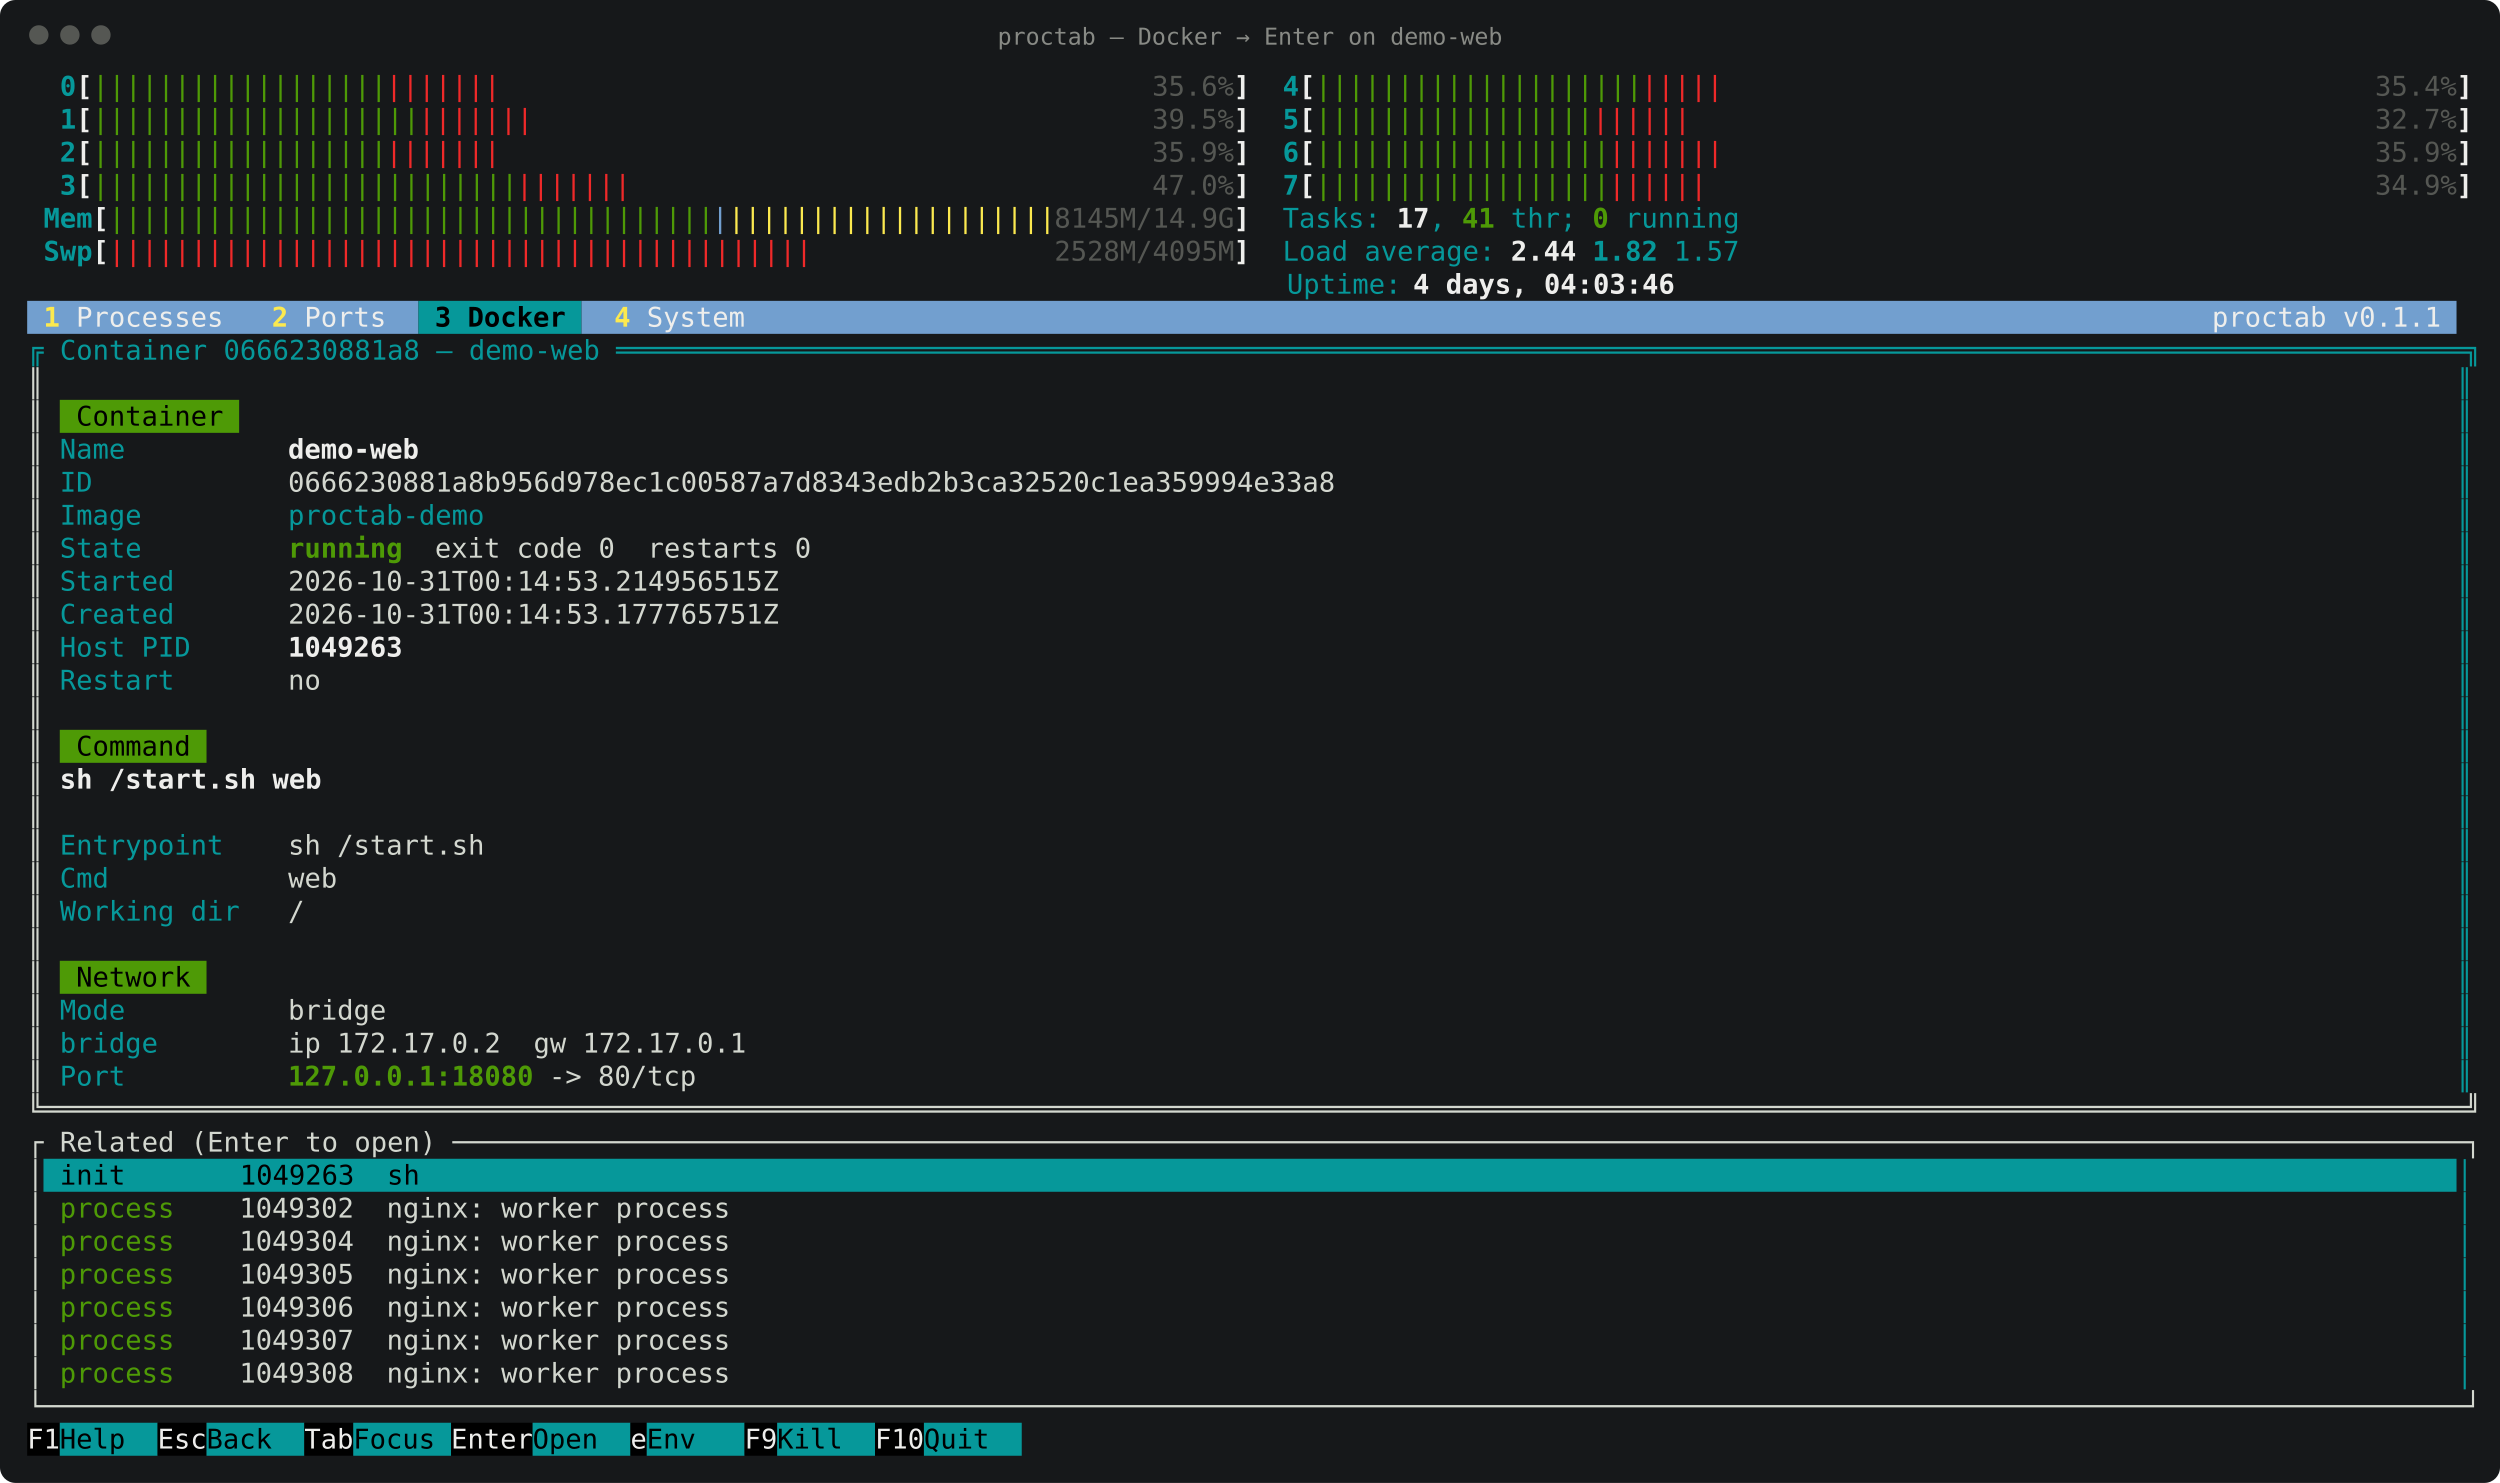
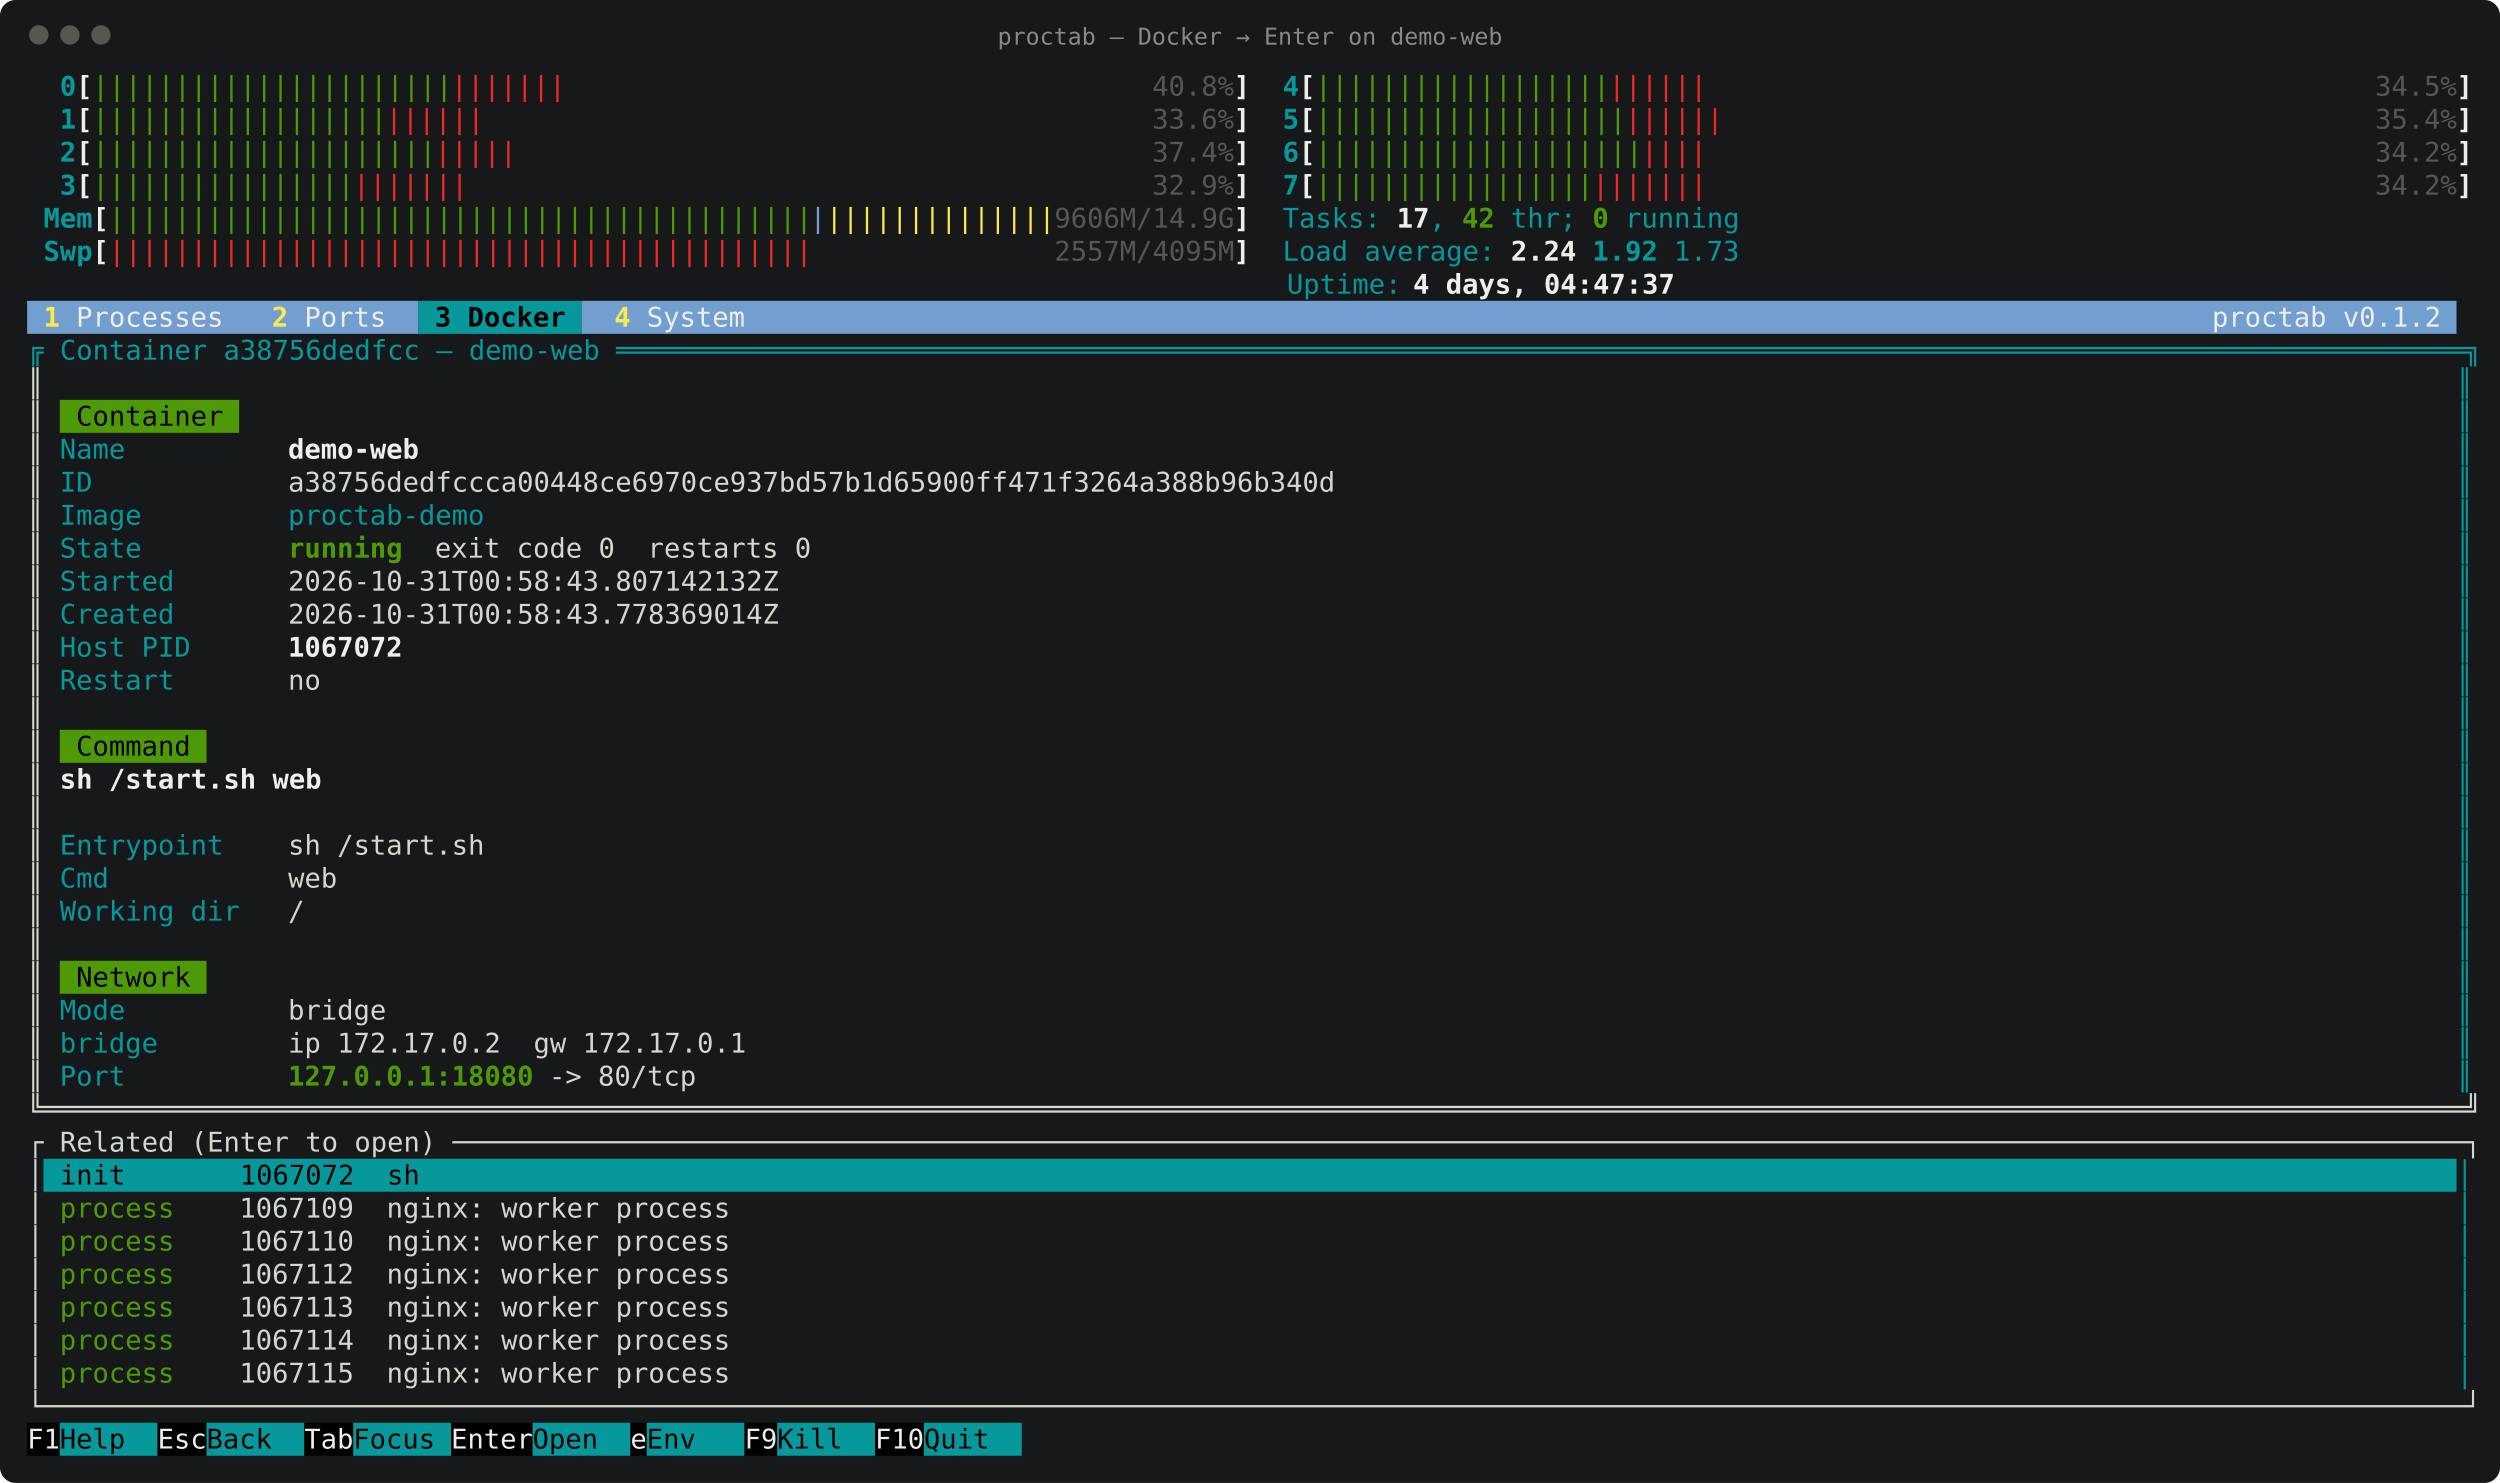
<svg xmlns="http://www.w3.org/2000/svg" width="1288" height="764" viewBox="0 0 1288 764" font-family="DejaVu Sans Mono, Menlo, Consolas, monospace" font-size="14">
  <rect width="100%" height="100%" rx="8" fill="#16181a" />
  <circle cx="20" cy="18" r="5" fill="#555753" />
  <circle cx="36" cy="18" r="5" fill="#555753" />
  <circle cx="52" cy="18" r="5" fill="#555753" />
  <text x="644.0" y="23" fill="#888a85" text-anchor="middle" font-size="12">proctab — Docker → Enter on demo-web</text>
  <text x="22.4" y="49.3" fill="#06989a" font-weight="bold" textLength="16.8" lengthAdjust="spacingAndGlyphs" xml:space="preserve"> 0</text>
  <text x="39.2" y="49.3" fill="#eeeeec" font-weight="bold" textLength="8.4" lengthAdjust="spacingAndGlyphs" xml:space="preserve">[</text>
-   <text x="47.6" y="49.3" fill="#4e9a06" textLength="151.2" lengthAdjust="spacingAndGlyphs" xml:space="preserve">||||||||||||||||||</text>
-   <text x="198.8" y="49.3" fill="#ef2929" textLength="58.8" lengthAdjust="spacingAndGlyphs" xml:space="preserve">|||||||</text>
-   <text x="593.6" y="49.3" fill="#555753" textLength="42.0" lengthAdjust="spacingAndGlyphs" xml:space="preserve">35.6%</text>
+   <text x="47.6" y="49.3" fill="#4e9a06" textLength="184.8" lengthAdjust="spacingAndGlyphs" xml:space="preserve">||||||||||||||||||||||</text>
+   <text x="232.4" y="49.3" fill="#ef2929" textLength="58.8" lengthAdjust="spacingAndGlyphs" xml:space="preserve">|||||||</text>
+   <text x="593.6" y="49.3" fill="#555753" textLength="42.0" lengthAdjust="spacingAndGlyphs" xml:space="preserve">40.8%</text>
  <text x="635.6" y="49.3" fill="#eeeeec" font-weight="bold" textLength="8.4" lengthAdjust="spacingAndGlyphs" xml:space="preserve">]</text>
  <text x="652.4" y="49.3" fill="#06989a" font-weight="bold" textLength="16.8" lengthAdjust="spacingAndGlyphs" xml:space="preserve"> 4</text>
  <text x="669.2" y="49.3" fill="#eeeeec" font-weight="bold" textLength="8.4" lengthAdjust="spacingAndGlyphs" xml:space="preserve">[</text>
-   <text x="677.6" y="49.3" fill="#4e9a06" textLength="168.0" lengthAdjust="spacingAndGlyphs" xml:space="preserve">||||||||||||||||||||</text>
-   <text x="845.6" y="49.3" fill="#ef2929" textLength="42.0" lengthAdjust="spacingAndGlyphs" xml:space="preserve">|||||</text>
-   <text x="1223.6" y="49.3" fill="#555753" textLength="42.0" lengthAdjust="spacingAndGlyphs" xml:space="preserve">35.4%</text>
+   <text x="677.6" y="49.3" fill="#4e9a06" textLength="151.2" lengthAdjust="spacingAndGlyphs" xml:space="preserve">||||||||||||||||||</text>
+   <text x="828.8" y="49.3" fill="#ef2929" textLength="50.4" lengthAdjust="spacingAndGlyphs" xml:space="preserve">||||||</text>
+   <text x="1223.6" y="49.3" fill="#555753" textLength="42.0" lengthAdjust="spacingAndGlyphs" xml:space="preserve">34.5%</text>
  <text x="1265.6" y="49.3" fill="#eeeeec" font-weight="bold" textLength="8.4" lengthAdjust="spacingAndGlyphs" xml:space="preserve">]</text>
  <text x="22.4" y="66.3" fill="#06989a" font-weight="bold" textLength="16.8" lengthAdjust="spacingAndGlyphs" xml:space="preserve"> 1</text>
  <text x="39.2" y="66.3" fill="#eeeeec" font-weight="bold" textLength="8.4" lengthAdjust="spacingAndGlyphs" xml:space="preserve">[</text>
-   <text x="47.6" y="66.3" fill="#4e9a06" textLength="168.0" lengthAdjust="spacingAndGlyphs" xml:space="preserve">||||||||||||||||||||</text>
-   <text x="215.6" y="66.3" fill="#ef2929" textLength="58.8" lengthAdjust="spacingAndGlyphs" xml:space="preserve">|||||||</text>
-   <text x="593.6" y="66.3" fill="#555753" textLength="42.0" lengthAdjust="spacingAndGlyphs" xml:space="preserve">39.5%</text>
+   <text x="47.6" y="66.3" fill="#4e9a06" textLength="151.2" lengthAdjust="spacingAndGlyphs" xml:space="preserve">||||||||||||||||||</text>
+   <text x="198.8" y="66.3" fill="#ef2929" textLength="50.4" lengthAdjust="spacingAndGlyphs" xml:space="preserve">||||||</text>
+   <text x="593.6" y="66.3" fill="#555753" textLength="42.0" lengthAdjust="spacingAndGlyphs" xml:space="preserve">33.6%</text>
  <text x="635.6" y="66.3" fill="#eeeeec" font-weight="bold" textLength="8.4" lengthAdjust="spacingAndGlyphs" xml:space="preserve">]</text>
  <text x="652.4" y="66.3" fill="#06989a" font-weight="bold" textLength="16.8" lengthAdjust="spacingAndGlyphs" xml:space="preserve"> 5</text>
  <text x="669.2" y="66.3" fill="#eeeeec" font-weight="bold" textLength="8.4" lengthAdjust="spacingAndGlyphs" xml:space="preserve">[</text>
-   <text x="677.6" y="66.3" fill="#4e9a06" textLength="142.8" lengthAdjust="spacingAndGlyphs" xml:space="preserve">|||||||||||||||||</text>
-   <text x="820.4" y="66.3" fill="#ef2929" textLength="50.4" lengthAdjust="spacingAndGlyphs" xml:space="preserve">||||||</text>
-   <text x="1223.6" y="66.3" fill="#555753" textLength="42.0" lengthAdjust="spacingAndGlyphs" xml:space="preserve">32.7%</text>
+   <text x="677.6" y="66.3" fill="#4e9a06" textLength="159.6" lengthAdjust="spacingAndGlyphs" xml:space="preserve">|||||||||||||||||||</text>
+   <text x="837.2" y="66.3" fill="#ef2929" textLength="50.4" lengthAdjust="spacingAndGlyphs" xml:space="preserve">||||||</text>
+   <text x="1223.6" y="66.3" fill="#555753" textLength="42.0" lengthAdjust="spacingAndGlyphs" xml:space="preserve">35.4%</text>
  <text x="1265.6" y="66.3" fill="#eeeeec" font-weight="bold" textLength="8.4" lengthAdjust="spacingAndGlyphs" xml:space="preserve">]</text>
  <text x="22.4" y="83.3" fill="#06989a" font-weight="bold" textLength="16.8" lengthAdjust="spacingAndGlyphs" xml:space="preserve"> 2</text>
  <text x="39.2" y="83.3" fill="#eeeeec" font-weight="bold" textLength="8.4" lengthAdjust="spacingAndGlyphs" xml:space="preserve">[</text>
-   <text x="47.6" y="83.3" fill="#4e9a06" textLength="151.2" lengthAdjust="spacingAndGlyphs" xml:space="preserve">||||||||||||||||||</text>
-   <text x="198.8" y="83.3" fill="#ef2929" textLength="58.8" lengthAdjust="spacingAndGlyphs" xml:space="preserve">|||||||</text>
-   <text x="593.6" y="83.3" fill="#555753" textLength="42.0" lengthAdjust="spacingAndGlyphs" xml:space="preserve">35.9%</text>
+   <text x="47.6" y="83.3" fill="#4e9a06" textLength="176.4" lengthAdjust="spacingAndGlyphs" xml:space="preserve">|||||||||||||||||||||</text>
+   <text x="224.0" y="83.3" fill="#ef2929" textLength="42.0" lengthAdjust="spacingAndGlyphs" xml:space="preserve">|||||</text>
+   <text x="593.6" y="83.3" fill="#555753" textLength="42.0" lengthAdjust="spacingAndGlyphs" xml:space="preserve">37.4%</text>
  <text x="635.6" y="83.3" fill="#eeeeec" font-weight="bold" textLength="8.4" lengthAdjust="spacingAndGlyphs" xml:space="preserve">]</text>
  <text x="652.4" y="83.3" fill="#06989a" font-weight="bold" textLength="16.8" lengthAdjust="spacingAndGlyphs" xml:space="preserve"> 6</text>
  <text x="669.2" y="83.3" fill="#eeeeec" font-weight="bold" textLength="8.4" lengthAdjust="spacingAndGlyphs" xml:space="preserve">[</text>
-   <text x="677.6" y="83.3" fill="#4e9a06" textLength="151.2" lengthAdjust="spacingAndGlyphs" xml:space="preserve">||||||||||||||||||</text>
-   <text x="828.8" y="83.3" fill="#ef2929" textLength="58.8" lengthAdjust="spacingAndGlyphs" xml:space="preserve">|||||||</text>
-   <text x="1223.6" y="83.3" fill="#555753" textLength="42.0" lengthAdjust="spacingAndGlyphs" xml:space="preserve">35.9%</text>
+   <text x="677.6" y="83.3" fill="#4e9a06" textLength="168.0" lengthAdjust="spacingAndGlyphs" xml:space="preserve">||||||||||||||||||||</text>
+   <text x="845.6" y="83.3" fill="#ef2929" textLength="33.6" lengthAdjust="spacingAndGlyphs" xml:space="preserve">||||</text>
+   <text x="1223.6" y="83.3" fill="#555753" textLength="42.0" lengthAdjust="spacingAndGlyphs" xml:space="preserve">34.2%</text>
  <text x="1265.6" y="83.3" fill="#eeeeec" font-weight="bold" textLength="8.4" lengthAdjust="spacingAndGlyphs" xml:space="preserve">]</text>
  <text x="22.4" y="100.3" fill="#06989a" font-weight="bold" textLength="16.8" lengthAdjust="spacingAndGlyphs" xml:space="preserve"> 3</text>
  <text x="39.2" y="100.3" fill="#eeeeec" font-weight="bold" textLength="8.4" lengthAdjust="spacingAndGlyphs" xml:space="preserve">[</text>
-   <text x="47.6" y="100.3" fill="#4e9a06" textLength="218.4" lengthAdjust="spacingAndGlyphs" xml:space="preserve">||||||||||||||||||||||||||</text>
-   <text x="266.0" y="100.3" fill="#ef2929" textLength="58.8" lengthAdjust="spacingAndGlyphs" xml:space="preserve">|||||||</text>
-   <text x="593.6" y="100.3" fill="#555753" textLength="42.0" lengthAdjust="spacingAndGlyphs" xml:space="preserve">47.0%</text>
+   <text x="47.6" y="100.3" fill="#4e9a06" textLength="134.4" lengthAdjust="spacingAndGlyphs" xml:space="preserve">||||||||||||||||</text>
+   <text x="182.0" y="100.3" fill="#ef2929" textLength="58.8" lengthAdjust="spacingAndGlyphs" xml:space="preserve">|||||||</text>
+   <text x="593.6" y="100.3" fill="#555753" textLength="42.0" lengthAdjust="spacingAndGlyphs" xml:space="preserve">32.9%</text>
  <text x="635.6" y="100.3" fill="#eeeeec" font-weight="bold" textLength="8.4" lengthAdjust="spacingAndGlyphs" xml:space="preserve">]</text>
  <text x="652.4" y="100.3" fill="#06989a" font-weight="bold" textLength="16.8" lengthAdjust="spacingAndGlyphs" xml:space="preserve"> 7</text>
  <text x="669.2" y="100.3" fill="#eeeeec" font-weight="bold" textLength="8.4" lengthAdjust="spacingAndGlyphs" xml:space="preserve">[</text>
-   <text x="677.6" y="100.3" fill="#4e9a06" textLength="151.2" lengthAdjust="spacingAndGlyphs" xml:space="preserve">||||||||||||||||||</text>
-   <text x="828.8" y="100.3" fill="#ef2929" textLength="50.4" lengthAdjust="spacingAndGlyphs" xml:space="preserve">||||||</text>
-   <text x="1223.6" y="100.3" fill="#555753" textLength="42.0" lengthAdjust="spacingAndGlyphs" xml:space="preserve">34.9%</text>
+   <text x="677.6" y="100.3" fill="#4e9a06" textLength="142.8" lengthAdjust="spacingAndGlyphs" xml:space="preserve">|||||||||||||||||</text>
+   <text x="820.4" y="100.3" fill="#ef2929" textLength="58.8" lengthAdjust="spacingAndGlyphs" xml:space="preserve">|||||||</text>
+   <text x="1223.6" y="100.3" fill="#555753" textLength="42.0" lengthAdjust="spacingAndGlyphs" xml:space="preserve">34.2%</text>
  <text x="1265.6" y="100.3" fill="#eeeeec" font-weight="bold" textLength="8.4" lengthAdjust="spacingAndGlyphs" xml:space="preserve">]</text>
  <text x="22.4" y="117.3" fill="#06989a" font-weight="bold" textLength="25.2" lengthAdjust="spacingAndGlyphs" xml:space="preserve">Mem</text>
  <text x="47.6" y="117.3" fill="#eeeeec" font-weight="bold" textLength="8.4" lengthAdjust="spacingAndGlyphs" xml:space="preserve">[</text>
-   <text x="56.0" y="117.3" fill="#4e9a06" textLength="310.8" lengthAdjust="spacingAndGlyphs" xml:space="preserve">|||||||||||||||||||||||||||||||||||||</text>
-   <text x="366.8" y="117.3" fill="#729fcf" textLength="8.4" lengthAdjust="spacingAndGlyphs" xml:space="preserve">|</text>
-   <text x="375.2" y="117.3" fill="#fce94f" textLength="168.0" lengthAdjust="spacingAndGlyphs" xml:space="preserve">||||||||||||||||||||</text>
-   <text x="543.2" y="117.3" fill="#555753" textLength="92.4" lengthAdjust="spacingAndGlyphs" xml:space="preserve">8145M/14.9G</text>
+   <text x="56.0" y="117.3" fill="#4e9a06" textLength="361.2" lengthAdjust="spacingAndGlyphs" xml:space="preserve">|||||||||||||||||||||||||||||||||||||||||||</text>
+   <text x="417.2" y="117.3" fill="#729fcf" textLength="8.4" lengthAdjust="spacingAndGlyphs" xml:space="preserve">|</text>
+   <text x="425.6" y="117.3" fill="#fce94f" textLength="117.6" lengthAdjust="spacingAndGlyphs" xml:space="preserve">||||||||||||||</text>
+   <text x="543.2" y="117.3" fill="#555753" textLength="92.4" lengthAdjust="spacingAndGlyphs" xml:space="preserve">9606M/14.9G</text>
  <text x="635.6" y="117.3" fill="#eeeeec" font-weight="bold" textLength="8.4" lengthAdjust="spacingAndGlyphs" xml:space="preserve">]</text>
  <text x="660.8" y="117.3" fill="#06989a" textLength="58.8" lengthAdjust="spacingAndGlyphs" xml:space="preserve">Tasks: </text>
  <text x="719.6" y="117.3" fill="#eeeeec" font-weight="bold" textLength="16.8" lengthAdjust="spacingAndGlyphs" xml:space="preserve">17</text>
  <text x="736.4" y="117.3" fill="#06989a" textLength="16.8" lengthAdjust="spacingAndGlyphs" xml:space="preserve">, </text>
-   <text x="753.2" y="117.3" fill="#4e9a06" font-weight="bold" textLength="16.8" lengthAdjust="spacingAndGlyphs" xml:space="preserve">41</text>
+   <text x="753.2" y="117.3" fill="#4e9a06" font-weight="bold" textLength="16.8" lengthAdjust="spacingAndGlyphs" xml:space="preserve">42</text>
  <text x="770.0" y="117.3" fill="#06989a" textLength="50.4" lengthAdjust="spacingAndGlyphs" xml:space="preserve"> thr; </text>
  <text x="820.4" y="117.3" fill="#4e9a06" font-weight="bold" textLength="8.4" lengthAdjust="spacingAndGlyphs" xml:space="preserve">0</text>
  <text x="828.8" y="117.3" fill="#06989a" textLength="67.2" lengthAdjust="spacingAndGlyphs" xml:space="preserve"> running</text>
  <text x="22.4" y="134.3" fill="#06989a" font-weight="bold" textLength="25.2" lengthAdjust="spacingAndGlyphs" xml:space="preserve">Swp</text>
  <text x="47.6" y="134.3" fill="#eeeeec" font-weight="bold" textLength="8.4" lengthAdjust="spacingAndGlyphs" xml:space="preserve">[</text>
  <text x="56.0" y="134.3" fill="#ef2929" textLength="361.2" lengthAdjust="spacingAndGlyphs" xml:space="preserve">|||||||||||||||||||||||||||||||||||||||||||</text>
-   <text x="543.2" y="134.3" fill="#555753" textLength="92.4" lengthAdjust="spacingAndGlyphs" xml:space="preserve">2528M/4095M</text>
+   <text x="543.2" y="134.3" fill="#555753" textLength="92.4" lengthAdjust="spacingAndGlyphs" xml:space="preserve">2557M/4095M</text>
  <text x="635.6" y="134.3" fill="#eeeeec" font-weight="bold" textLength="8.4" lengthAdjust="spacingAndGlyphs" xml:space="preserve">]</text>
  <text x="660.8" y="134.3" fill="#06989a" textLength="117.6" lengthAdjust="spacingAndGlyphs" xml:space="preserve">Load average: </text>
-   <text x="778.4" y="134.3" fill="#eeeeec" font-weight="bold" textLength="42.0" lengthAdjust="spacingAndGlyphs" xml:space="preserve">2.44 </text>
-   <text x="820.4" y="134.3" fill="#06989a" font-weight="bold" textLength="42.0" lengthAdjust="spacingAndGlyphs" xml:space="preserve">1.82 </text>
-   <text x="862.4" y="134.3" fill="#06989a" textLength="33.6" lengthAdjust="spacingAndGlyphs" xml:space="preserve">1.57</text>
+   <text x="778.4" y="134.3" fill="#eeeeec" font-weight="bold" textLength="42.0" lengthAdjust="spacingAndGlyphs" xml:space="preserve">2.24 </text>
+   <text x="820.4" y="134.3" fill="#06989a" font-weight="bold" textLength="42.0" lengthAdjust="spacingAndGlyphs" xml:space="preserve">1.92 </text>
+   <text x="862.4" y="134.3" fill="#06989a" textLength="33.6" lengthAdjust="spacingAndGlyphs" xml:space="preserve">1.73</text>
  <text x="14.0" y="151.3" fill="#06989a" textLength="714.0" lengthAdjust="spacingAndGlyphs" xml:space="preserve">                                                                             Uptime: </text>
-   <text x="728.0" y="151.3" fill="#eeeeec" font-weight="bold" textLength="134.4" lengthAdjust="spacingAndGlyphs" xml:space="preserve">4 days, 04:03:46</text>
+   <text x="728.0" y="151.3" fill="#eeeeec" font-weight="bold" textLength="134.4" lengthAdjust="spacingAndGlyphs" xml:space="preserve">4 days, 04:47:37</text>
  <rect x="14.0" y="155.0" width="201.6" height="17.0" fill="#729fcf" />
  <rect x="215.6" y="155.0" width="84.0" height="17.0" fill="#06989a" />
  <rect x="299.6" y="155.0" width="966.0" height="17.0" fill="#729fcf" />
  <text x="14.0" y="168.3" fill="#fce94f" font-weight="bold" textLength="16.8" lengthAdjust="spacingAndGlyphs" xml:space="preserve"> 1</text>
  <text x="30.8" y="168.3" fill="#eeeeec" textLength="92.4" lengthAdjust="spacingAndGlyphs" xml:space="preserve"> Processes </text>
  <text x="131.6" y="168.3" fill="#fce94f" font-weight="bold" textLength="16.8" lengthAdjust="spacingAndGlyphs" xml:space="preserve"> 2</text>
  <text x="148.4" y="168.3" fill="#eeeeec" textLength="58.8" lengthAdjust="spacingAndGlyphs" xml:space="preserve"> Ports </text>
  <text x="215.6" y="168.3" fill="#000000" font-weight="bold" textLength="84.0" lengthAdjust="spacingAndGlyphs" xml:space="preserve"> 3 Docker </text>
  <text x="308.0" y="168.3" fill="#fce94f" font-weight="bold" textLength="16.8" lengthAdjust="spacingAndGlyphs" xml:space="preserve"> 4</text>
  <text x="324.8" y="168.3" fill="#eeeeec" textLength="67.2" lengthAdjust="spacingAndGlyphs" xml:space="preserve"> System </text>
-   <text x="1139.6" y="168.3" fill="#eeeeec" textLength="126.0" lengthAdjust="spacingAndGlyphs" xml:space="preserve">proctab v0.1.1 </text>
-   <text x="14.0" y="185.3" fill="#06989a" textLength="1260.0" lengthAdjust="spacingAndGlyphs" xml:space="preserve">╔ Container 0666230881a8 — demo-web ═════════════════════════════════════════════════════════════════════════════════════════════════════════════════╗</text>
+   <text x="1139.6" y="168.3" fill="#eeeeec" textLength="126.0" lengthAdjust="spacingAndGlyphs" xml:space="preserve">proctab v0.1.2 </text>
+   <text x="14.0" y="185.3" fill="#06989a" textLength="1260.0" lengthAdjust="spacingAndGlyphs" xml:space="preserve">╔ Container a38756dedfcc — demo-web ═════════════════════════════════════════════════════════════════════════════════════════════════════════════════╗</text>
  <text x="14.0" y="202.3" fill="#d3d7cf" textLength="1251.6" lengthAdjust="spacingAndGlyphs" xml:space="preserve">║                                                                                                                                                    </text>
  <text x="1265.6" y="202.3" fill="#06989a" textLength="8.4" lengthAdjust="spacingAndGlyphs" xml:space="preserve">║</text>
  <rect x="30.8" y="206.0" width="92.4" height="17.0" fill="#4e9a06" />
  <text x="14.0" y="219.3" fill="#d3d7cf" textLength="16.8" lengthAdjust="spacingAndGlyphs" xml:space="preserve">║ </text>
  <text x="30.8" y="219.3" fill="#000000" textLength="92.4" lengthAdjust="spacingAndGlyphs" xml:space="preserve"> Container </text>
  <text x="1265.6" y="219.3" fill="#06989a" textLength="8.4" lengthAdjust="spacingAndGlyphs" xml:space="preserve">║</text>
  <text x="14.0" y="236.3" fill="#d3d7cf" textLength="16.8" lengthAdjust="spacingAndGlyphs" xml:space="preserve">║ </text>
  <text x="30.8" y="236.3" fill="#06989a" textLength="109.2" lengthAdjust="spacingAndGlyphs" xml:space="preserve">Name         </text>
  <text x="148.4" y="236.3" fill="#eeeeec" font-weight="bold" textLength="67.2" lengthAdjust="spacingAndGlyphs" xml:space="preserve">demo-web</text>
  <text x="1265.6" y="236.3" fill="#06989a" textLength="8.4" lengthAdjust="spacingAndGlyphs" xml:space="preserve">║</text>
  <text x="14.0" y="253.3" fill="#d3d7cf" textLength="16.8" lengthAdjust="spacingAndGlyphs" xml:space="preserve">║ </text>
  <text x="30.8" y="253.3" fill="#06989a" textLength="109.2" lengthAdjust="spacingAndGlyphs" xml:space="preserve">ID           </text>
-   <text x="140.0" y="253.3" fill="#d3d7cf" textLength="1125.6" lengthAdjust="spacingAndGlyphs" xml:space="preserve"> 0666230881a8b956d978ec1c00587a7d8343edb2b3ca32520c1ea359994e33a8                                                                     </text>
+   <text x="140.0" y="253.3" fill="#d3d7cf" textLength="1125.6" lengthAdjust="spacingAndGlyphs" xml:space="preserve"> a38756dedfccca00448ce6970ce937bd57b1d65900ff471f3264a388b96b340d                                                                     </text>
  <text x="1265.6" y="253.3" fill="#06989a" textLength="8.4" lengthAdjust="spacingAndGlyphs" xml:space="preserve">║</text>
  <text x="14.0" y="270.3" fill="#d3d7cf" textLength="16.8" lengthAdjust="spacingAndGlyphs" xml:space="preserve">║ </text>
  <text x="30.8" y="270.3" fill="#06989a" textLength="109.2" lengthAdjust="spacingAndGlyphs" xml:space="preserve">Image        </text>
  <text x="148.4" y="270.3" fill="#06989a" textLength="100.8" lengthAdjust="spacingAndGlyphs" xml:space="preserve">proctab-demo</text>
  <text x="1265.6" y="270.3" fill="#06989a" textLength="8.4" lengthAdjust="spacingAndGlyphs" xml:space="preserve">║</text>
  <text x="14.0" y="287.3" fill="#d3d7cf" textLength="16.8" lengthAdjust="spacingAndGlyphs" xml:space="preserve">║ </text>
  <text x="30.8" y="287.3" fill="#06989a" textLength="109.2" lengthAdjust="spacingAndGlyphs" xml:space="preserve">State        </text>
  <text x="148.4" y="287.3" fill="#4e9a06" font-weight="bold" textLength="58.8" lengthAdjust="spacingAndGlyphs" xml:space="preserve">running</text>
  <text x="207.2" y="287.3" fill="#d3d7cf" textLength="1058.4" lengthAdjust="spacingAndGlyphs" xml:space="preserve">  exit code 0  restarts 0                                                                                                     </text>
  <text x="1265.6" y="287.3" fill="#06989a" textLength="8.4" lengthAdjust="spacingAndGlyphs" xml:space="preserve">║</text>
  <text x="14.0" y="304.3" fill="#d3d7cf" textLength="16.8" lengthAdjust="spacingAndGlyphs" xml:space="preserve">║ </text>
  <text x="30.8" y="304.3" fill="#06989a" textLength="109.2" lengthAdjust="spacingAndGlyphs" xml:space="preserve">Started      </text>
-   <text x="140.0" y="304.3" fill="#d3d7cf" textLength="1125.6" lengthAdjust="spacingAndGlyphs" xml:space="preserve"> 2026-10-31T00:14:53.214956515Z                                                                                                       </text>
+   <text x="140.0" y="304.3" fill="#d3d7cf" textLength="1125.6" lengthAdjust="spacingAndGlyphs" xml:space="preserve"> 2026-10-31T00:58:43.807142132Z                                                                                                       </text>
  <text x="1265.6" y="304.3" fill="#06989a" textLength="8.4" lengthAdjust="spacingAndGlyphs" xml:space="preserve">║</text>
  <text x="14.0" y="321.3" fill="#d3d7cf" textLength="16.8" lengthAdjust="spacingAndGlyphs" xml:space="preserve">║ </text>
  <text x="30.8" y="321.3" fill="#06989a" textLength="109.2" lengthAdjust="spacingAndGlyphs" xml:space="preserve">Created      </text>
-   <text x="140.0" y="321.3" fill="#d3d7cf" textLength="1125.6" lengthAdjust="spacingAndGlyphs" xml:space="preserve"> 2026-10-31T00:14:53.177765751Z                                                                                                       </text>
+   <text x="140.0" y="321.3" fill="#d3d7cf" textLength="1125.6" lengthAdjust="spacingAndGlyphs" xml:space="preserve"> 2026-10-31T00:58:43.778369014Z                                                                                                       </text>
  <text x="1265.6" y="321.3" fill="#06989a" textLength="8.4" lengthAdjust="spacingAndGlyphs" xml:space="preserve">║</text>
  <text x="14.0" y="338.3" fill="#d3d7cf" textLength="16.8" lengthAdjust="spacingAndGlyphs" xml:space="preserve">║ </text>
  <text x="30.8" y="338.3" fill="#06989a" textLength="109.2" lengthAdjust="spacingAndGlyphs" xml:space="preserve">Host PID     </text>
-   <text x="148.4" y="338.3" fill="#eeeeec" font-weight="bold" textLength="58.8" lengthAdjust="spacingAndGlyphs" xml:space="preserve">1049263</text>
+   <text x="148.4" y="338.3" fill="#eeeeec" font-weight="bold" textLength="58.8" lengthAdjust="spacingAndGlyphs" xml:space="preserve">1067072</text>
  <text x="1265.6" y="338.3" fill="#06989a" textLength="8.4" lengthAdjust="spacingAndGlyphs" xml:space="preserve">║</text>
  <text x="14.0" y="355.3" fill="#d3d7cf" textLength="16.8" lengthAdjust="spacingAndGlyphs" xml:space="preserve">║ </text>
  <text x="30.8" y="355.3" fill="#06989a" textLength="109.2" lengthAdjust="spacingAndGlyphs" xml:space="preserve">Restart      </text>
  <text x="140.0" y="355.3" fill="#d3d7cf" textLength="1125.6" lengthAdjust="spacingAndGlyphs" xml:space="preserve"> no                                                                                                                                   </text>
  <text x="1265.6" y="355.3" fill="#06989a" textLength="8.4" lengthAdjust="spacingAndGlyphs" xml:space="preserve">║</text>
  <text x="14.0" y="372.3" fill="#d3d7cf" textLength="1251.6" lengthAdjust="spacingAndGlyphs" xml:space="preserve">║                                                                                                                                                    </text>
  <text x="1265.6" y="372.3" fill="#06989a" textLength="8.4" lengthAdjust="spacingAndGlyphs" xml:space="preserve">║</text>
  <rect x="30.8" y="376.0" width="75.6" height="17.0" fill="#4e9a06" />
  <text x="14.0" y="389.3" fill="#d3d7cf" textLength="16.8" lengthAdjust="spacingAndGlyphs" xml:space="preserve">║ </text>
  <text x="30.8" y="389.3" fill="#000000" textLength="75.6" lengthAdjust="spacingAndGlyphs" xml:space="preserve"> Command </text>
  <text x="1265.6" y="389.3" fill="#06989a" textLength="8.4" lengthAdjust="spacingAndGlyphs" xml:space="preserve">║</text>
  <text x="14.0" y="406.3" fill="#d3d7cf" textLength="16.8" lengthAdjust="spacingAndGlyphs" xml:space="preserve">║ </text>
  <text x="30.8" y="406.3" fill="#eeeeec" font-weight="bold" textLength="134.4" lengthAdjust="spacingAndGlyphs" xml:space="preserve">sh /start.sh web</text>
  <text x="1265.6" y="406.3" fill="#06989a" textLength="8.4" lengthAdjust="spacingAndGlyphs" xml:space="preserve">║</text>
  <text x="14.0" y="423.3" fill="#d3d7cf" textLength="1251.6" lengthAdjust="spacingAndGlyphs" xml:space="preserve">║                                                                                                                                                    </text>
  <text x="1265.6" y="423.3" fill="#06989a" textLength="8.4" lengthAdjust="spacingAndGlyphs" xml:space="preserve">║</text>
  <text x="14.0" y="440.3" fill="#d3d7cf" textLength="16.8" lengthAdjust="spacingAndGlyphs" xml:space="preserve">║ </text>
  <text x="30.8" y="440.3" fill="#06989a" textLength="109.2" lengthAdjust="spacingAndGlyphs" xml:space="preserve">Entrypoint   </text>
  <text x="140.0" y="440.3" fill="#d3d7cf" textLength="1125.6" lengthAdjust="spacingAndGlyphs" xml:space="preserve"> sh /start.sh                                                                                                                         </text>
  <text x="1265.6" y="440.3" fill="#06989a" textLength="8.4" lengthAdjust="spacingAndGlyphs" xml:space="preserve">║</text>
  <text x="14.0" y="457.3" fill="#d3d7cf" textLength="16.8" lengthAdjust="spacingAndGlyphs" xml:space="preserve">║ </text>
  <text x="30.8" y="457.3" fill="#06989a" textLength="109.2" lengthAdjust="spacingAndGlyphs" xml:space="preserve">Cmd          </text>
  <text x="140.0" y="457.3" fill="#d3d7cf" textLength="1125.6" lengthAdjust="spacingAndGlyphs" xml:space="preserve"> web                                                                                                                                  </text>
  <text x="1265.6" y="457.3" fill="#06989a" textLength="8.4" lengthAdjust="spacingAndGlyphs" xml:space="preserve">║</text>
  <text x="14.0" y="474.3" fill="#d3d7cf" textLength="16.8" lengthAdjust="spacingAndGlyphs" xml:space="preserve">║ </text>
  <text x="30.8" y="474.3" fill="#06989a" textLength="109.2" lengthAdjust="spacingAndGlyphs" xml:space="preserve">Working dir  </text>
  <text x="140.0" y="474.3" fill="#d3d7cf" textLength="1125.6" lengthAdjust="spacingAndGlyphs" xml:space="preserve"> /                                                                                                                                    </text>
  <text x="1265.6" y="474.3" fill="#06989a" textLength="8.4" lengthAdjust="spacingAndGlyphs" xml:space="preserve">║</text>
  <text x="14.0" y="491.3" fill="#d3d7cf" textLength="1251.6" lengthAdjust="spacingAndGlyphs" xml:space="preserve">║                                                                                                                                                    </text>
  <text x="1265.6" y="491.3" fill="#06989a" textLength="8.4" lengthAdjust="spacingAndGlyphs" xml:space="preserve">║</text>
  <rect x="30.8" y="495.0" width="75.6" height="17.0" fill="#4e9a06" />
  <text x="14.0" y="508.3" fill="#d3d7cf" textLength="16.8" lengthAdjust="spacingAndGlyphs" xml:space="preserve">║ </text>
  <text x="30.8" y="508.3" fill="#000000" textLength="75.6" lengthAdjust="spacingAndGlyphs" xml:space="preserve"> Network </text>
  <text x="1265.6" y="508.3" fill="#06989a" textLength="8.4" lengthAdjust="spacingAndGlyphs" xml:space="preserve">║</text>
  <text x="14.0" y="525.3" fill="#d3d7cf" textLength="16.8" lengthAdjust="spacingAndGlyphs" xml:space="preserve">║ </text>
  <text x="30.8" y="525.3" fill="#06989a" textLength="109.2" lengthAdjust="spacingAndGlyphs" xml:space="preserve">Mode         </text>
  <text x="140.0" y="525.3" fill="#d3d7cf" textLength="1125.6" lengthAdjust="spacingAndGlyphs" xml:space="preserve"> bridge                                                                                                                               </text>
  <text x="1265.6" y="525.3" fill="#06989a" textLength="8.4" lengthAdjust="spacingAndGlyphs" xml:space="preserve">║</text>
  <text x="14.0" y="542.3" fill="#d3d7cf" textLength="16.8" lengthAdjust="spacingAndGlyphs" xml:space="preserve">║ </text>
  <text x="30.8" y="542.3" fill="#06989a" textLength="109.2" lengthAdjust="spacingAndGlyphs" xml:space="preserve">bridge       </text>
  <text x="140.0" y="542.3" fill="#d3d7cf" textLength="1125.6" lengthAdjust="spacingAndGlyphs" xml:space="preserve"> ip 172.17.0.2  gw 172.17.0.1                                                                                                         </text>
  <text x="1265.6" y="542.3" fill="#06989a" textLength="8.4" lengthAdjust="spacingAndGlyphs" xml:space="preserve">║</text>
  <text x="14.0" y="559.3" fill="#d3d7cf" textLength="16.8" lengthAdjust="spacingAndGlyphs" xml:space="preserve">║ </text>
  <text x="30.8" y="559.3" fill="#06989a" textLength="109.2" lengthAdjust="spacingAndGlyphs" xml:space="preserve">Port         </text>
  <text x="148.4" y="559.3" fill="#4e9a06" font-weight="bold" textLength="126.0" lengthAdjust="spacingAndGlyphs" xml:space="preserve">127.0.0.1:18080</text>
  <text x="274.4" y="559.3" fill="#d3d7cf" textLength="991.2" lengthAdjust="spacingAndGlyphs" xml:space="preserve"> -&gt; 80/tcp                                                                                                            </text>
  <text x="1265.6" y="559.3" fill="#06989a" textLength="8.4" lengthAdjust="spacingAndGlyphs" xml:space="preserve">║</text>
  <text x="14.0" y="576.3" fill="#d3d7cf" textLength="1260.0" lengthAdjust="spacingAndGlyphs" xml:space="preserve">╚════════════════════════════════════════════════════════════════════════════════════════════════════════════════════════════════════════════════════╝</text>
  <text x="14.0" y="593.3" fill="#d3d7cf" textLength="1260.0" lengthAdjust="spacingAndGlyphs" xml:space="preserve">┌ Related (Enter to open) ───────────────────────────────────────────────────────────────────────────────────────────────────────────────────────────┐</text>
  <rect x="22.4" y="597.0" width="1243.2" height="17.0" fill="#06989a" />
  <text x="14.0" y="610.3" fill="#d3d7cf" textLength="8.4" lengthAdjust="spacingAndGlyphs" xml:space="preserve">│</text>
-   <text x="22.4" y="610.3" fill="#000000" textLength="1243.2" lengthAdjust="spacingAndGlyphs" xml:space="preserve"> init       1049263  sh                                                                                                                             </text>
+   <text x="22.4" y="610.3" fill="#000000" textLength="1243.2" lengthAdjust="spacingAndGlyphs" xml:space="preserve"> init       1067072  sh                                                                                                                             </text>
  <text x="1265.6" y="610.3" fill="#06989a" textLength="8.4" lengthAdjust="spacingAndGlyphs" xml:space="preserve">│</text>
  <text x="14.0" y="627.3" fill="#d3d7cf" textLength="16.8" lengthAdjust="spacingAndGlyphs" xml:space="preserve">│ </text>
  <text x="30.8" y="627.3" fill="#4e9a06" textLength="58.8" lengthAdjust="spacingAndGlyphs" xml:space="preserve">process</text>
-   <text x="89.6" y="627.3" fill="#d3d7cf" textLength="1176.0" lengthAdjust="spacingAndGlyphs" xml:space="preserve">    1049302  nginx: worker process                                                                                                          </text>
+   <text x="89.6" y="627.3" fill="#d3d7cf" textLength="1176.0" lengthAdjust="spacingAndGlyphs" xml:space="preserve">    1067109  nginx: worker process                                                                                                          </text>
  <text x="1265.6" y="627.3" fill="#06989a" textLength="8.4" lengthAdjust="spacingAndGlyphs" xml:space="preserve">│</text>
  <text x="14.0" y="644.3" fill="#d3d7cf" textLength="16.8" lengthAdjust="spacingAndGlyphs" xml:space="preserve">│ </text>
  <text x="30.8" y="644.3" fill="#4e9a06" textLength="58.8" lengthAdjust="spacingAndGlyphs" xml:space="preserve">process</text>
-   <text x="89.6" y="644.3" fill="#d3d7cf" textLength="1176.0" lengthAdjust="spacingAndGlyphs" xml:space="preserve">    1049304  nginx: worker process                                                                                                          </text>
+   <text x="89.6" y="644.3" fill="#d3d7cf" textLength="1176.0" lengthAdjust="spacingAndGlyphs" xml:space="preserve">    1067110  nginx: worker process                                                                                                          </text>
  <text x="1265.6" y="644.3" fill="#06989a" textLength="8.4" lengthAdjust="spacingAndGlyphs" xml:space="preserve">│</text>
  <text x="14.0" y="661.3" fill="#d3d7cf" textLength="16.8" lengthAdjust="spacingAndGlyphs" xml:space="preserve">│ </text>
  <text x="30.8" y="661.3" fill="#4e9a06" textLength="58.8" lengthAdjust="spacingAndGlyphs" xml:space="preserve">process</text>
-   <text x="89.6" y="661.3" fill="#d3d7cf" textLength="1176.0" lengthAdjust="spacingAndGlyphs" xml:space="preserve">    1049305  nginx: worker process                                                                                                          </text>
+   <text x="89.6" y="661.3" fill="#d3d7cf" textLength="1176.0" lengthAdjust="spacingAndGlyphs" xml:space="preserve">    1067112  nginx: worker process                                                                                                          </text>
  <text x="1265.6" y="661.3" fill="#06989a" textLength="8.4" lengthAdjust="spacingAndGlyphs" xml:space="preserve">│</text>
  <text x="14.0" y="678.3" fill="#d3d7cf" textLength="16.8" lengthAdjust="spacingAndGlyphs" xml:space="preserve">│ </text>
  <text x="30.8" y="678.3" fill="#4e9a06" textLength="58.8" lengthAdjust="spacingAndGlyphs" xml:space="preserve">process</text>
-   <text x="89.6" y="678.3" fill="#d3d7cf" textLength="1176.0" lengthAdjust="spacingAndGlyphs" xml:space="preserve">    1049306  nginx: worker process                                                                                                          </text>
+   <text x="89.6" y="678.3" fill="#d3d7cf" textLength="1176.0" lengthAdjust="spacingAndGlyphs" xml:space="preserve">    1067113  nginx: worker process                                                                                                          </text>
  <text x="1265.6" y="678.3" fill="#06989a" textLength="8.4" lengthAdjust="spacingAndGlyphs" xml:space="preserve">│</text>
  <text x="14.0" y="695.3" fill="#d3d7cf" textLength="16.8" lengthAdjust="spacingAndGlyphs" xml:space="preserve">│ </text>
  <text x="30.8" y="695.3" fill="#4e9a06" textLength="58.8" lengthAdjust="spacingAndGlyphs" xml:space="preserve">process</text>
-   <text x="89.6" y="695.3" fill="#d3d7cf" textLength="1176.0" lengthAdjust="spacingAndGlyphs" xml:space="preserve">    1049307  nginx: worker process                                                                                                          </text>
+   <text x="89.6" y="695.3" fill="#d3d7cf" textLength="1176.0" lengthAdjust="spacingAndGlyphs" xml:space="preserve">    1067114  nginx: worker process                                                                                                          </text>
  <text x="1265.6" y="695.3" fill="#06989a" textLength="8.4" lengthAdjust="spacingAndGlyphs" xml:space="preserve">│</text>
  <text x="14.0" y="712.3" fill="#d3d7cf" textLength="16.8" lengthAdjust="spacingAndGlyphs" xml:space="preserve">│ </text>
  <text x="30.8" y="712.3" fill="#4e9a06" textLength="58.8" lengthAdjust="spacingAndGlyphs" xml:space="preserve">process</text>
-   <text x="89.6" y="712.3" fill="#d3d7cf" textLength="1176.0" lengthAdjust="spacingAndGlyphs" xml:space="preserve">    1049308  nginx: worker process                                                                                                          </text>
+   <text x="89.6" y="712.3" fill="#d3d7cf" textLength="1176.0" lengthAdjust="spacingAndGlyphs" xml:space="preserve">    1067115  nginx: worker process                                                                                                          </text>
  <text x="1265.6" y="712.3" fill="#06989a" textLength="8.4" lengthAdjust="spacingAndGlyphs" xml:space="preserve">│</text>
  <text x="14.0" y="729.3" fill="#d3d7cf" textLength="1260.0" lengthAdjust="spacingAndGlyphs" xml:space="preserve">└────────────────────────────────────────────────────────────────────────────────────────────────────────────────────────────────────────────────────┘</text>
  <rect x="14.0" y="733.0" width="16.8" height="17.0" fill="#000000" />
  <rect x="30.8" y="733.0" width="50.4" height="17.0" fill="#06989a" />
  <rect x="81.2" y="733.0" width="25.2" height="17.0" fill="#000000" />
  <rect x="106.4" y="733.0" width="50.4" height="17.0" fill="#06989a" />
  <rect x="156.8" y="733.0" width="25.2" height="17.0" fill="#000000" />
  <rect x="182.0" y="733.0" width="50.4" height="17.0" fill="#06989a" />
  <rect x="232.4" y="733.0" width="42.0" height="17.0" fill="#000000" />
  <rect x="274.4" y="733.0" width="50.4" height="17.0" fill="#06989a" />
  <rect x="324.8" y="733.0" width="8.4" height="17.0" fill="#000000" />
  <rect x="333.2" y="733.0" width="50.4" height="17.0" fill="#06989a" />
  <rect x="383.6" y="733.0" width="16.8" height="17.0" fill="#000000" />
  <rect x="400.4" y="733.0" width="50.4" height="17.0" fill="#06989a" />
  <rect x="450.8" y="733.0" width="25.2" height="17.0" fill="#000000" />
  <rect x="476.0" y="733.0" width="50.4" height="17.0" fill="#06989a" />
  <text x="14.0" y="746.3" fill="#eeeeec" textLength="16.8" lengthAdjust="spacingAndGlyphs" xml:space="preserve">F1</text>
  <text x="30.8" y="746.3" fill="#000000" textLength="50.4" lengthAdjust="spacingAndGlyphs" xml:space="preserve">Help  </text>
  <text x="81.2" y="746.3" fill="#eeeeec" textLength="25.2" lengthAdjust="spacingAndGlyphs" xml:space="preserve">Esc</text>
  <text x="106.4" y="746.3" fill="#000000" textLength="50.4" lengthAdjust="spacingAndGlyphs" xml:space="preserve">Back  </text>
  <text x="156.8" y="746.3" fill="#eeeeec" textLength="25.2" lengthAdjust="spacingAndGlyphs" xml:space="preserve">Tab</text>
  <text x="182.0" y="746.3" fill="#000000" textLength="50.4" lengthAdjust="spacingAndGlyphs" xml:space="preserve">Focus </text>
  <text x="232.4" y="746.3" fill="#eeeeec" textLength="42.0" lengthAdjust="spacingAndGlyphs" xml:space="preserve">Enter</text>
  <text x="274.4" y="746.3" fill="#000000" textLength="50.4" lengthAdjust="spacingAndGlyphs" xml:space="preserve">Open  </text>
  <text x="324.8" y="746.3" fill="#eeeeec" textLength="8.4" lengthAdjust="spacingAndGlyphs" xml:space="preserve">e</text>
  <text x="333.2" y="746.3" fill="#000000" textLength="50.4" lengthAdjust="spacingAndGlyphs" xml:space="preserve">Env   </text>
  <text x="383.6" y="746.3" fill="#eeeeec" textLength="16.8" lengthAdjust="spacingAndGlyphs" xml:space="preserve">F9</text>
  <text x="400.4" y="746.3" fill="#000000" textLength="50.4" lengthAdjust="spacingAndGlyphs" xml:space="preserve">Kill  </text>
  <text x="450.8" y="746.3" fill="#eeeeec" textLength="25.2" lengthAdjust="spacingAndGlyphs" xml:space="preserve">F10</text>
  <text x="476.0" y="746.3" fill="#000000" textLength="50.4" lengthAdjust="spacingAndGlyphs" xml:space="preserve">Quit  </text>
</svg>
